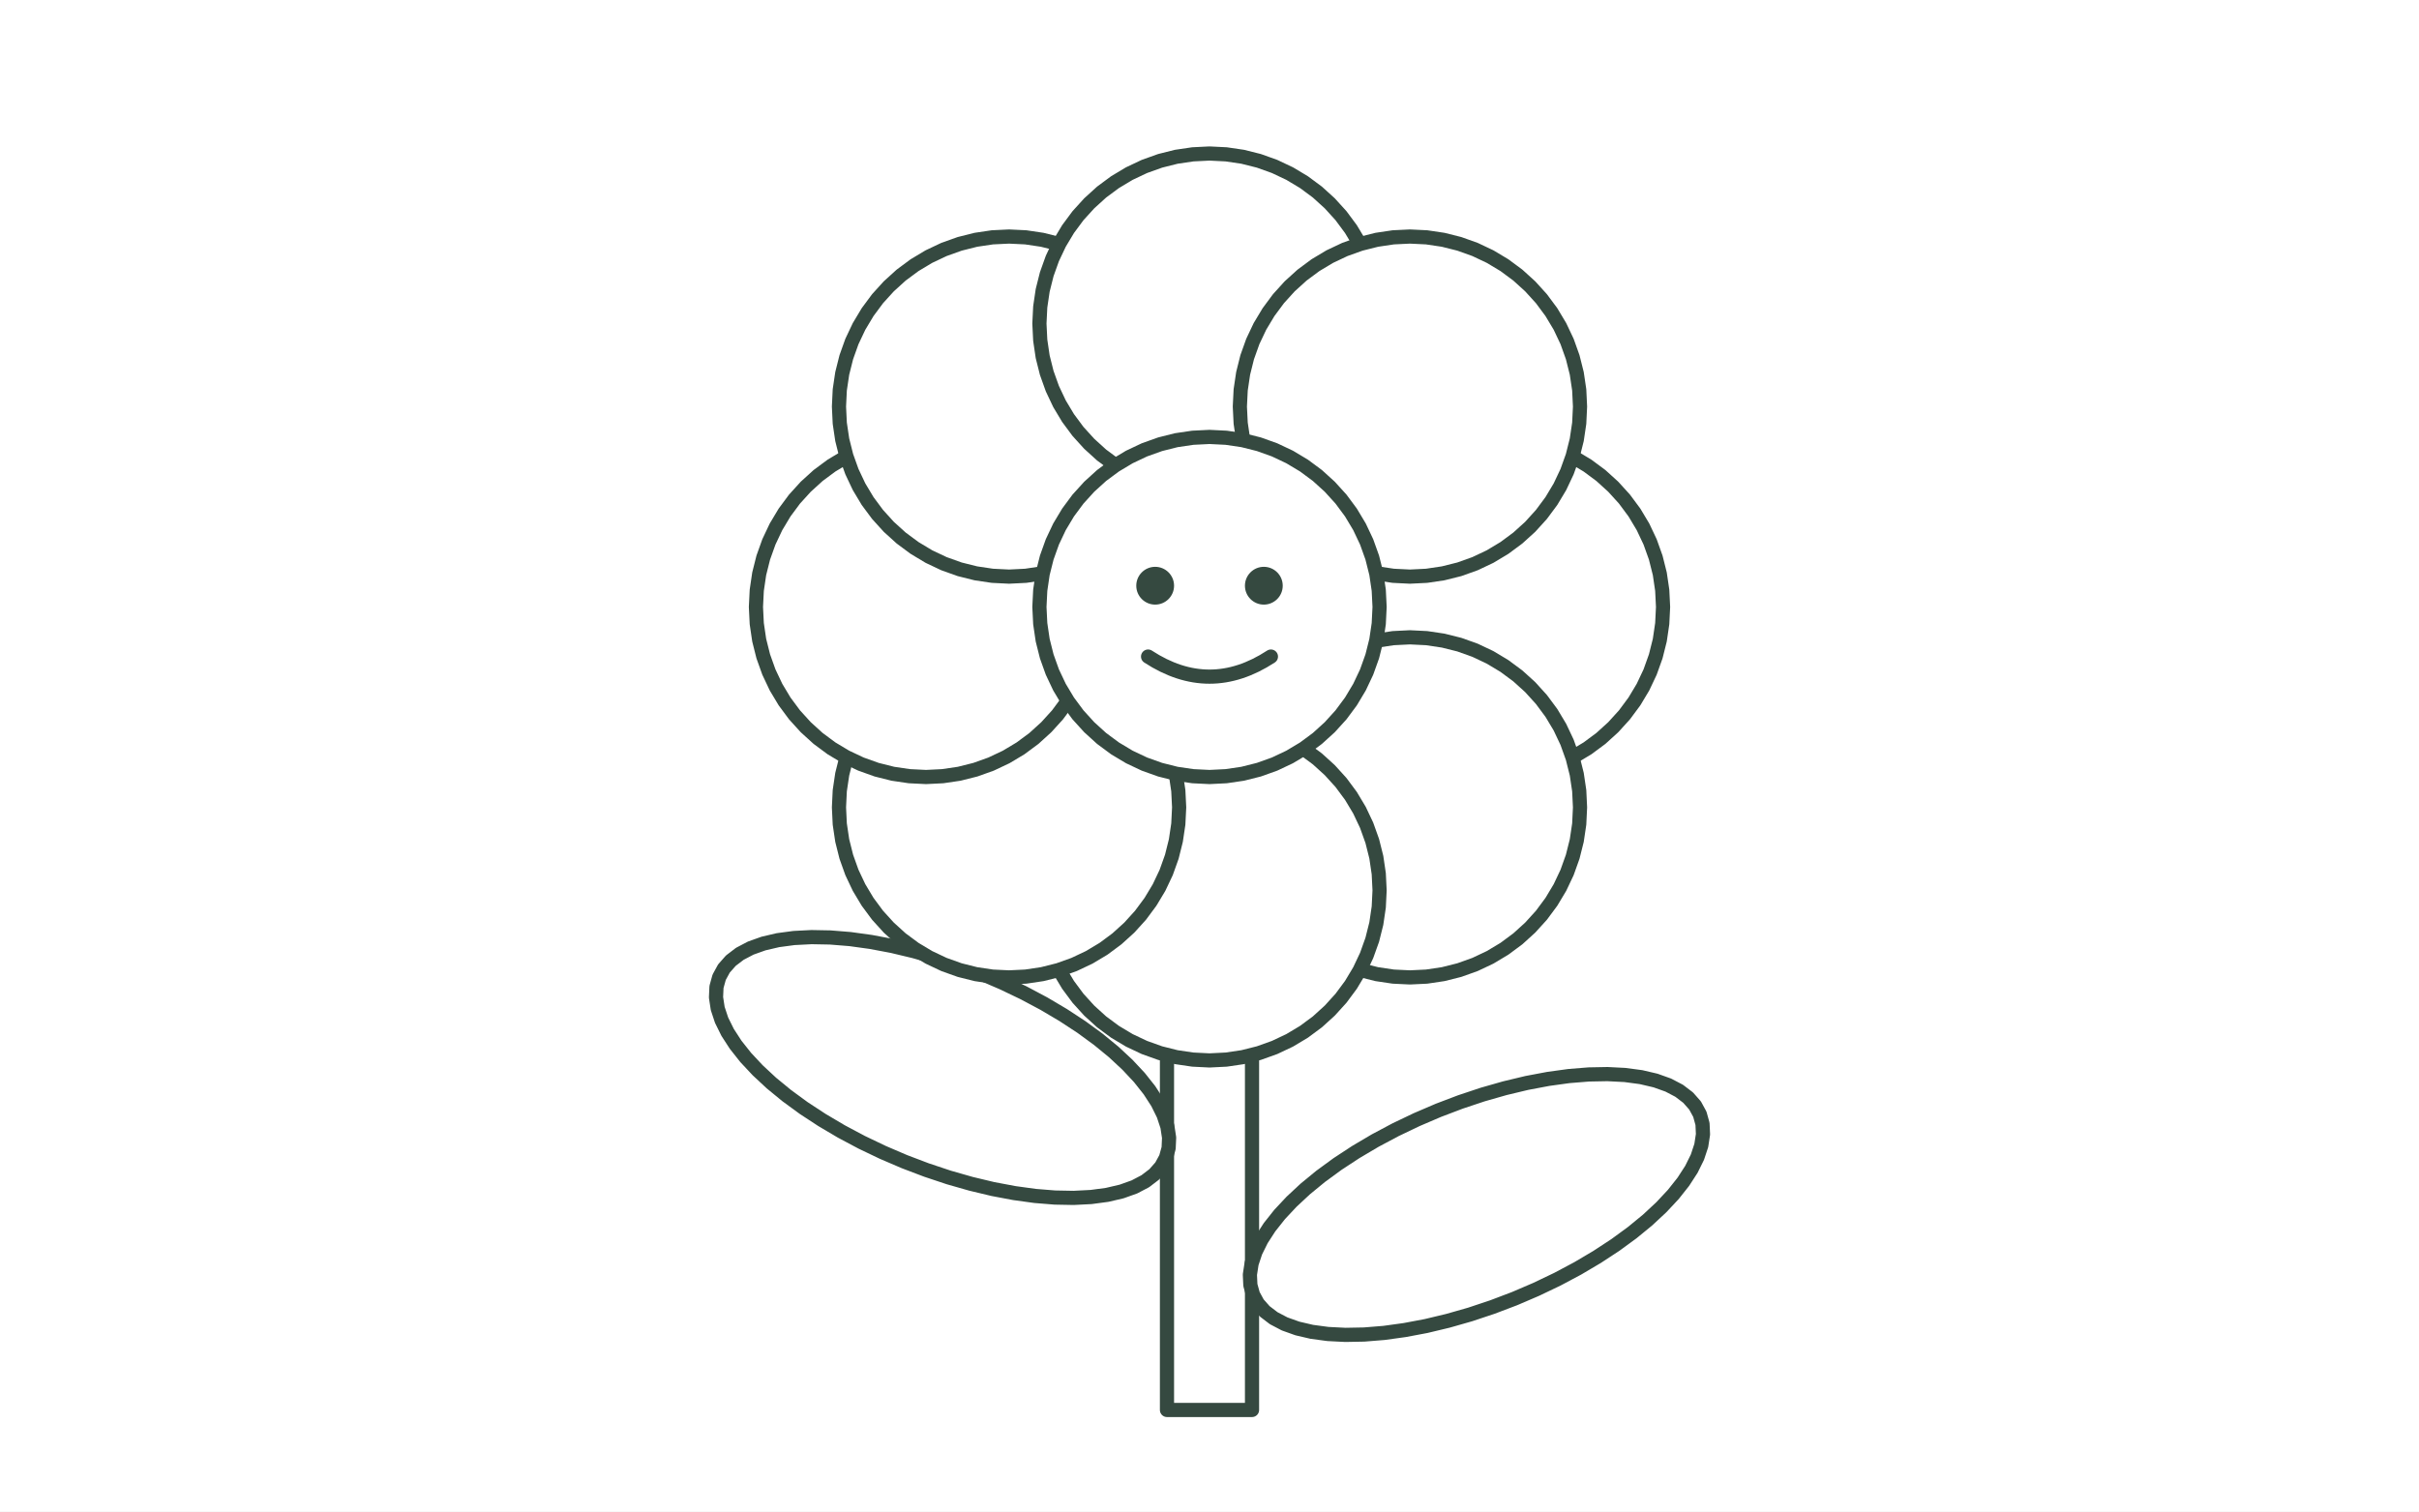
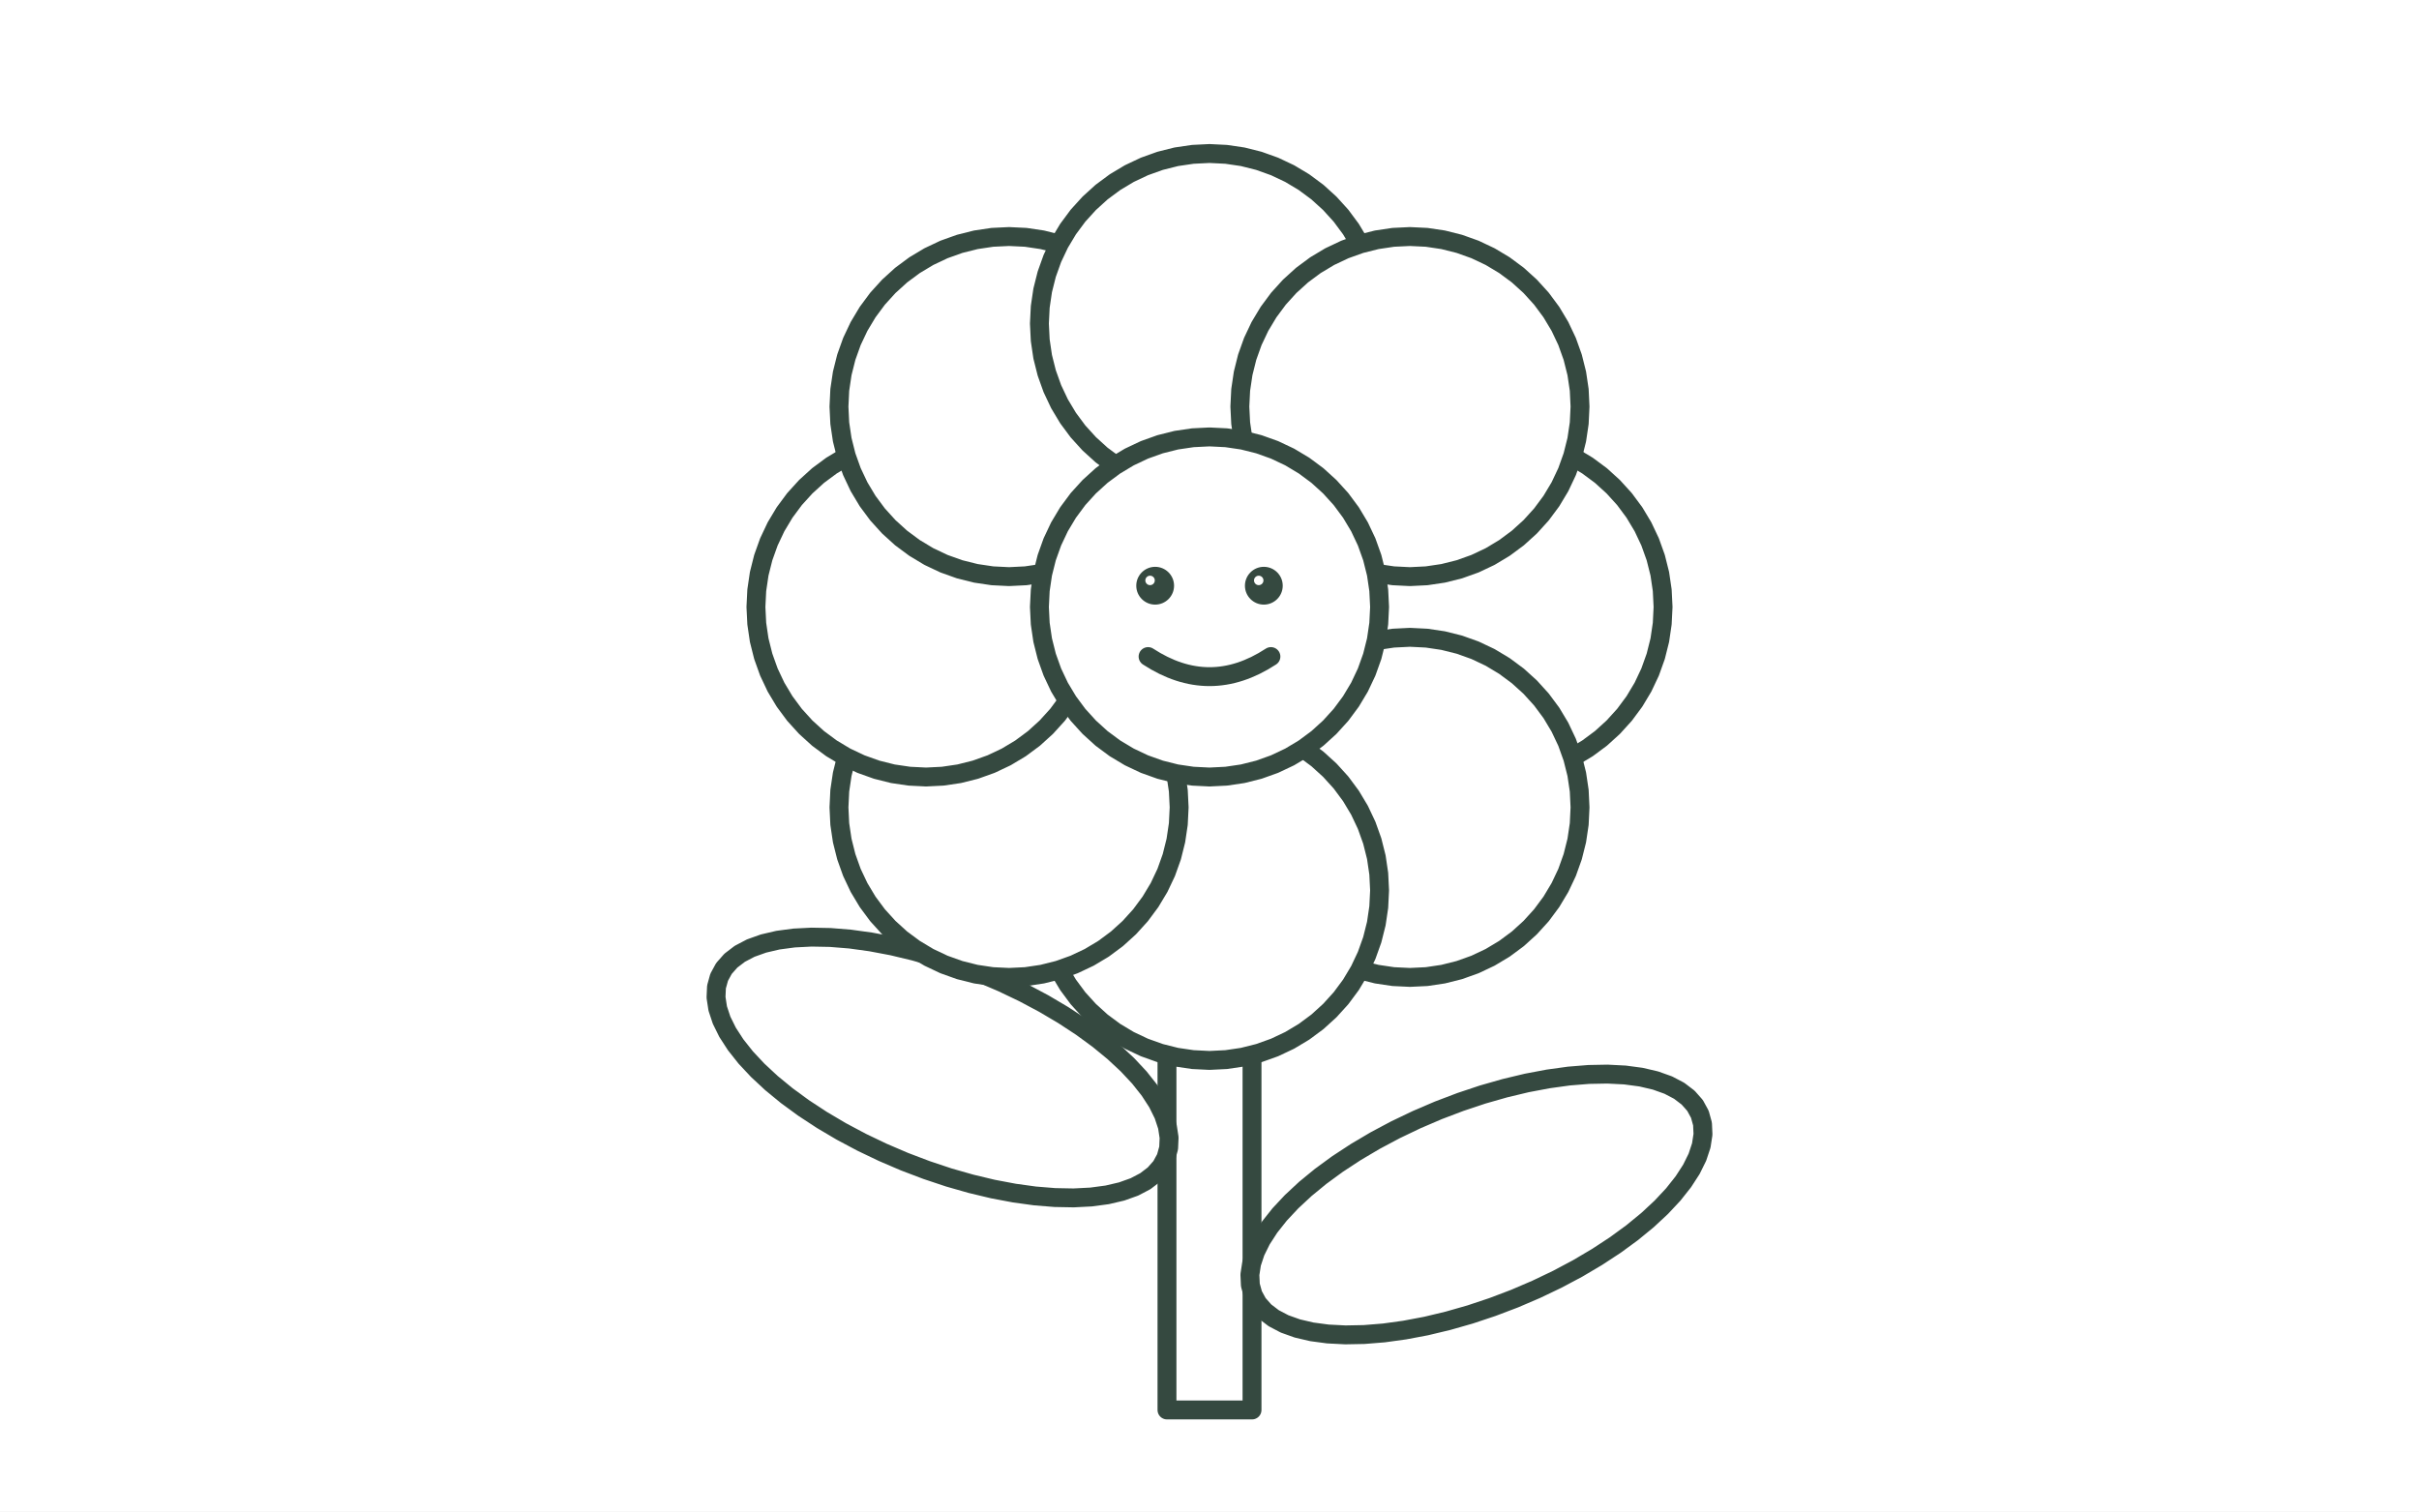
<svg xmlns="http://www.w3.org/2000/svg" width="1024" height="640" viewBox="0 0 1024 640">
  <rect width="1024" height="640" fill="white" />
-   <polygon points="494,310 530,310 530,597 494,597" fill="#ffffff" stroke="#354940" stroke-width="6" stroke-linejoin="round" />
-   <polygon points="493.57,490.21 491.54,493.93 488.61,497.25 484.82,500.14 480.21,502.56 474.81,504.49 468.69,505.92 461.89,506.83 454.48,507.21 446.54,507.06 438.15,506.38 429.38,505.17 420.31,503.46 411.04,501.24 401.65,498.56 392.24,495.42 382.89,491.87 373.7,487.93 364.75,483.65 356.13,479.06 347.93,474.21 340.21,469.15 333.06,463.92 326.55,458.58 320.74,453.17 315.68,447.76 311.42,442.38 308.0,437.1 305.46,431.96 303.82,427.01 303.1,422.3 303.3,417.88 304.43,413.79 306.46,410.07 309.39,406.75 313.18,403.86 317.79,401.44 323.19,399.51 329.31,398.08 336.11,397.17 343.52,396.79 351.46,396.94 359.85,397.62 368.62,398.83 377.69,400.54 386.96,402.76 396.35,405.44 405.76,408.58 415.11,412.13 424.3,416.07 433.25,420.35 441.87,424.94 450.07,429.79 457.79,434.85 464.94,440.08 471.45,445.42 477.26,450.83 482.32,456.24 486.58,461.62 490.0,466.9 492.54,472.04 494.18,476.99 494.9,481.7 494.7,486.12" fill="#ffffff" stroke="#354940" stroke-width="6" stroke-linejoin="round" />
-   <polygon points="719.57,471.79 720.7,475.88 720.9,480.3 720.18,485.01 718.54,489.96 716.0,495.1 712.58,500.38 708.32,505.76 703.26,511.17 697.45,516.58 690.94,521.92 683.79,527.15 676.07,532.21 667.87,537.06 659.25,541.65 650.3,545.93 641.11,549.87 631.76,553.42 622.35,556.56 612.96,559.24 603.69,561.46 594.62,563.17 585.85,564.38 577.46,565.06 569.52,565.21 562.11,564.83 555.31,563.92 549.19,562.49 543.79,560.56 539.18,558.14 535.39,555.25 532.46,551.93 530.43,548.21 529.3,544.12 529.1,539.7 529.82,534.99 531.46,530.04 534.0,524.9 537.42,519.62 541.68,514.24 546.74,508.83 552.55,503.42 559.06,498.08 566.21,492.85 573.93,487.79 582.13,482.94 590.75,478.35 599.7,474.07 608.89,470.13 618.24,466.58 627.65,463.44 637.04,460.76 646.31,458.54 655.38,456.83 664.15,455.62 672.54,454.94 680.48,454.79 687.89,455.17 694.69,456.08 700.81,457.51 706.21,459.44 710.82,461.86 714.61,464.75 717.54,468.07" fill="#ffffff" stroke="#354940" stroke-width="6" stroke-linejoin="round" />
-   <polygon points="704.0,257.0 703.65,264.06 702.62,271.05 700.9,277.9 698.52,284.55 695.5,290.94 691.87,297.0 687.66,302.68 682.91,307.91 677.68,312.66 672.0,316.87 665.94,320.5 659.55,323.52 652.9,325.9 646.05,327.62 639.06,328.65 632.0,329.0 624.94,328.65 617.95,327.62 611.1,325.9 604.45,323.52 598.06,320.5 592.0,316.87 586.32,312.66 581.09,307.91 576.34,302.68 572.13,297.0 568.5,290.94 565.48,284.55 563.1,277.9 561.38,271.05 560.35,264.06 560.0,257.0 560.35,249.94 561.38,242.95 563.1,236.1 565.48,229.45 568.5,223.06 572.13,217.0 576.34,211.32 581.09,206.09 586.32,201.34 592.0,197.13 598.06,193.5 604.45,190.48 611.1,188.1 617.95,186.38 624.94,185.35 632.0,185.0 639.06,185.35 646.05,186.38 652.9,188.1 659.55,190.48 665.94,193.5 672.0,197.13 677.68,201.34 682.91,206.09 687.66,211.32 691.87,217.0 695.5,223.06 698.52,229.45 700.9,236.1 702.62,242.95 703.65,249.94" fill="#ffffff" stroke="#354940" stroke-width="6" stroke-linejoin="round" />
-   <polygon points="668.85,341.85 668.51,348.91 667.47,355.9 665.75,362.75 663.37,369.41 660.35,375.79 656.72,381.85 652.51,387.53 647.76,392.76 642.53,397.51 636.85,401.72 630.79,405.35 624.41,408.37 617.75,410.75 610.9,412.47 603.91,413.51 596.85,413.85 589.8,413.51 582.81,412.47 575.95,410.75 569.3,408.37 562.91,405.35 556.85,401.72 551.18,397.51 545.94,392.76 541.2,387.53 536.99,381.85 533.35,375.79 530.33,369.41 527.95,362.75 526.24,355.9 525.2,348.91 524.85,341.85 525.2,334.8 526.24,327.81 527.95,320.95 530.33,314.3 533.35,307.91 536.99,301.85 541.2,296.18 545.94,290.94 551.18,286.2 556.85,281.99 562.91,278.35 569.3,275.33 575.95,272.95 582.81,271.24 589.8,270.2 596.85,269.85 603.91,270.2 610.9,271.24 617.75,272.95 624.41,275.33 630.79,278.35 636.85,281.99 642.53,286.2 647.76,290.94 652.51,296.18 656.72,301.85 660.35,307.91 663.37,314.3 665.75,320.95 667.47,327.81 668.51,334.8" fill="#ffffff" stroke="#354940" stroke-width="6" stroke-linejoin="round" />
-   <polygon points="584.0,377.0 583.65,384.06 582.62,391.05 580.9,397.9 578.52,404.55 575.5,410.94 571.87,417.0 567.66,422.68 562.91,427.91 557.68,432.66 552.0,436.87 545.94,440.5 539.55,443.52 532.9,445.9 526.05,447.62 519.06,448.65 512.0,449.0 504.94,448.65 497.95,447.62 491.1,445.9 484.45,443.52 478.06,440.5 472.0,436.87 466.32,432.66 461.09,427.91 456.34,422.68 452.13,417.0 448.5,410.94 445.48,404.55 443.1,397.9 441.38,391.05 440.35,384.06 440.0,377.0 440.35,369.94 441.38,362.95 443.1,356.1 445.48,349.45 448.5,343.06 452.13,337.0 456.34,331.32 461.09,326.09 466.32,321.34 472.0,317.13 478.06,313.5 484.45,310.48 491.1,308.1 497.95,306.38 504.94,305.35 512.0,305.0 519.06,305.35 526.05,306.38 532.9,308.1 539.55,310.48 545.94,313.5 552.0,317.13 557.68,321.34 562.91,326.09 567.66,331.32 571.87,337.0 575.5,343.06 578.52,349.45 580.9,356.1 582.62,362.95 583.65,369.94" fill="#ffffff" stroke="#354940" stroke-width="6" stroke-linejoin="round" />
-   <polygon points="499.15,341.85 498.8,348.91 497.76,355.9 496.05,362.75 493.67,369.41 490.65,375.79 487.01,381.85 482.8,387.53 478.06,392.76 472.82,397.51 467.15,401.72 461.09,405.35 454.7,408.37 448.05,410.75 441.19,412.47 434.2,413.51 427.15,413.85 420.09,413.51 413.1,412.47 406.25,410.75 399.59,408.37 393.21,405.35 387.15,401.72 381.47,397.51 376.24,392.76 371.49,387.53 367.28,381.85 363.65,375.79 360.63,369.41 358.25,362.75 356.53,355.9 355.49,348.91 355.15,341.85 355.49,334.8 356.53,327.81 358.25,320.95 360.63,314.3 363.65,307.91 367.28,301.85 371.49,296.18 376.24,290.94 381.47,286.2 387.15,281.99 393.21,278.35 399.59,275.33 406.25,272.95 413.1,271.24 420.09,270.2 427.15,269.85 434.2,270.2 441.19,271.24 448.05,272.95 454.7,275.33 461.09,278.35 467.15,281.99 472.82,286.2 478.06,290.94 482.8,296.18 487.01,301.85 490.65,307.91 493.67,314.3 496.05,320.95 497.76,327.81 498.8,334.8" fill="#ffffff" stroke="#354940" stroke-width="6" stroke-linejoin="round" />
-   <polygon points="464.0,257.0 463.65,264.06 462.62,271.05 460.9,277.9 458.52,284.55 455.5,290.94 451.87,297.0 447.66,302.68 442.91,307.91 437.68,312.66 432.0,316.87 425.94,320.5 419.55,323.52 412.9,325.9 406.05,327.62 399.06,328.65 392.0,329.0 384.94,328.65 377.95,327.62 371.1,325.9 364.45,323.52 358.06,320.5 352.0,316.87 346.32,312.66 341.09,307.91 336.34,302.68 332.13,297.0 328.5,290.94 325.48,284.55 323.1,277.9 321.38,271.05 320.35,264.06 320.0,257.0 320.35,249.94 321.38,242.95 323.1,236.1 325.48,229.45 328.5,223.06 332.13,217.0 336.34,211.32 341.09,206.09 346.32,201.34 352.0,197.13 358.06,193.5 364.45,190.48 371.1,188.1 377.95,186.38 384.94,185.35 392.0,185.0 399.06,185.35 406.05,186.38 412.9,188.1 419.55,190.48 425.94,193.5 432.0,197.13 437.68,201.34 442.91,206.09 447.66,211.32 451.87,217.0 455.5,223.06 458.52,229.45 460.9,236.1 462.62,242.95 463.65,249.94" fill="#ffffff" stroke="#354940" stroke-width="6" stroke-linejoin="round" />
-   <polygon points="499.15,172.15 498.8,179.2 497.76,186.19 496.05,193.05 493.67,199.7 490.65,206.09 487.01,212.15 482.8,217.82 478.06,223.06 472.82,227.8 467.15,232.01 461.09,235.65 454.7,238.67 448.05,241.05 441.19,242.76 434.2,243.8 427.15,244.15 420.09,243.8 413.1,242.76 406.25,241.05 399.59,238.67 393.21,235.65 387.15,232.01 381.47,227.8 376.24,223.06 371.49,217.82 367.28,212.15 363.65,206.09 360.63,199.7 358.25,193.05 356.53,186.19 355.49,179.2 355.15,172.15 355.49,165.09 356.53,158.1 358.25,151.25 360.63,144.59 363.65,138.21 367.28,132.15 371.49,126.47 376.24,121.24 381.47,116.49 387.15,112.28 393.21,108.65 399.59,105.63 406.25,103.25 413.1,101.53 420.09,100.49 427.15,100.15 434.2,100.49 441.19,101.53 448.05,103.25 454.7,105.63 461.09,108.65 467.15,112.28 472.82,116.49 478.06,121.24 482.8,126.47 487.01,132.15 490.65,138.21 493.67,144.59 496.05,151.25 497.76,158.1 498.8,165.09" fill="#ffffff" stroke="#354940" stroke-width="6" stroke-linejoin="round" />
-   <polygon points="584.0,137.0 583.65,144.06 582.62,151.05 580.9,157.9 578.52,164.55 575.5,170.94 571.87,177.0 567.66,182.68 562.91,187.91 557.68,192.66 552.0,196.87 545.94,200.5 539.55,203.52 532.9,205.9 526.05,207.62 519.06,208.65 512.0,209.0 504.94,208.65 497.95,207.62 491.1,205.9 484.45,203.52 478.06,200.5 472.0,196.87 466.32,192.66 461.09,187.91 456.34,182.68 452.13,177.0 448.5,170.94 445.48,164.55 443.1,157.9 441.38,151.05 440.35,144.06 440.0,137.0 440.35,129.94 441.38,122.95 443.1,116.1 445.48,109.45 448.5,103.06 452.13,97.0 456.34,91.32 461.09,86.09 466.32,81.34 472.0,77.13 478.06,73.5 484.45,70.48 491.1,68.1 497.95,66.38 504.94,65.35 512.0,65.0 519.06,65.35 526.05,66.38 532.9,68.1 539.55,70.48 545.94,73.5 552.0,77.13 557.68,81.34 562.91,86.09 567.66,91.32 571.87,97.0 575.5,103.06 578.52,109.45 580.9,116.1 582.62,122.95 583.65,129.94" fill="#ffffff" stroke="#354940" stroke-width="6" stroke-linejoin="round" />
-   <polygon points="668.85,172.15 668.51,179.2 667.47,186.19 665.75,193.05 663.37,199.7 660.35,206.09 656.72,212.15 652.51,217.82 647.76,223.06 642.53,227.8 636.85,232.01 630.79,235.65 624.41,238.67 617.75,241.05 610.9,242.76 603.91,243.8 596.85,244.15 589.8,243.8 582.81,242.76 575.95,241.05 569.3,238.67 562.91,235.65 556.85,232.01 551.18,227.8 545.94,223.06 541.2,217.82 536.99,212.15 533.35,206.09 530.33,199.7 527.95,193.05 526.24,186.19 525.2,179.2 524.85,172.15 525.2,165.09 526.24,158.1 527.95,151.25 530.33,144.59 533.35,138.21 536.99,132.15 541.2,126.47 545.94,121.24 551.18,116.49 556.85,112.28 562.91,108.65 569.3,105.63 575.95,103.25 582.81,101.53 589.8,100.49 596.85,100.15 603.91,100.49 610.9,101.53 617.75,103.25 624.41,105.63 630.79,108.65 636.85,112.28 642.53,116.49 647.76,121.24 652.51,126.47 656.72,132.15 660.35,138.21 663.37,144.59 665.75,151.25 667.47,158.1 668.51,165.09" fill="#ffffff" stroke="#354940" stroke-width="6" stroke-linejoin="round" />
-   <polygon points="584.0,257.0 583.65,264.06 582.62,271.05 580.9,277.9 578.52,284.55 575.5,290.94 571.87,297.0 567.66,302.68 562.91,307.91 557.68,312.66 552.0,316.87 545.94,320.5 539.55,323.52 532.9,325.9 526.05,327.62 519.06,328.65 512.0,329.0 504.94,328.65 497.95,327.62 491.1,325.9 484.45,323.52 478.06,320.5 472.0,316.87 466.32,312.66 461.09,307.91 456.34,302.68 452.13,297.0 448.5,290.94 445.48,284.55 443.1,277.9 441.38,271.05 440.35,264.06 440.0,257.0 440.35,249.94 441.38,242.95 443.1,236.1 445.48,229.45 448.5,223.06 452.13,217.0 456.34,211.32 461.09,206.09 466.32,201.34 472.0,197.13 478.06,193.5 484.45,190.48 491.1,188.1 497.95,186.38 504.94,185.35 512.0,185.0 519.06,185.35 526.05,186.38 532.9,188.1 539.55,190.48 545.94,193.5 552.0,197.13 557.68,201.34 562.91,206.09 567.66,211.32 571.87,217.0 575.5,223.06 578.52,229.45 580.9,236.1 582.62,242.95 583.65,249.94" fill="#ffffff" stroke="#354940" stroke-width="6" stroke-linejoin="round" />
+   <polygon points="494,310 530,310 530,597 494,597" fill="#ffffff" stroke="#354940" stroke-width="8" stroke-linejoin="round" />
+   <polygon points="493.57,490.21 491.54,493.93 488.61,497.25 484.82,500.14 480.21,502.56 474.81,504.49 468.69,505.92 461.89,506.83 454.48,507.21 446.54,507.06 438.15,506.38 429.38,505.17 420.31,503.46 411.04,501.24 401.65,498.56 392.24,495.42 382.89,491.87 373.7,487.93 364.75,483.65 356.13,479.06 347.93,474.21 340.21,469.15 333.06,463.92 326.55,458.58 320.74,453.17 315.68,447.76 311.42,442.38 308.0,437.1 305.46,431.96 303.82,427.01 303.1,422.3 303.3,417.88 304.43,413.79 306.46,410.07 309.39,406.75 313.18,403.86 317.79,401.44 323.19,399.51 329.31,398.08 336.11,397.17 343.52,396.79 351.46,396.94 359.85,397.62 368.62,398.83 377.69,400.54 386.96,402.76 396.35,405.44 405.76,408.58 415.11,412.13 424.3,416.07 433.25,420.35 441.87,424.94 450.07,429.79 457.79,434.85 464.94,440.08 471.45,445.42 477.26,450.83 482.32,456.24 486.58,461.62 490.0,466.9 492.54,472.04 494.18,476.99 494.9,481.7 494.7,486.12" fill="#ffffff" stroke="#354940" stroke-width="8" stroke-linejoin="round" />
+   <polygon points="719.57,471.79 720.7,475.88 720.9,480.3 720.18,485.01 718.54,489.96 716.0,495.1 712.58,500.38 708.32,505.76 703.26,511.17 697.45,516.58 690.94,521.92 683.79,527.15 676.07,532.21 667.87,537.06 659.25,541.65 650.3,545.93 641.11,549.87 631.76,553.42 622.35,556.56 612.96,559.24 603.69,561.46 594.62,563.17 585.85,564.38 577.46,565.06 569.52,565.21 562.11,564.83 555.31,563.92 549.19,562.49 543.79,560.56 539.18,558.14 535.39,555.25 532.46,551.93 530.43,548.21 529.3,544.12 529.1,539.7 529.82,534.99 531.46,530.04 534.0,524.9 537.42,519.62 541.68,514.24 546.74,508.83 552.55,503.42 559.06,498.08 566.21,492.85 573.93,487.79 582.13,482.94 590.75,478.35 599.7,474.07 608.89,470.13 618.24,466.58 627.65,463.44 637.04,460.76 646.31,458.54 655.38,456.83 664.15,455.62 672.54,454.94 680.48,454.79 687.89,455.17 694.69,456.08 700.81,457.51 706.21,459.44 710.82,461.86 714.61,464.75 717.54,468.07" fill="#ffffff" stroke="#354940" stroke-width="8" stroke-linejoin="round" />
+   <polygon points="704.0,257.0 703.65,264.06 702.62,271.05 700.9,277.9 698.52,284.55 695.5,290.94 691.87,297.0 687.66,302.68 682.91,307.91 677.68,312.66 672.0,316.87 665.94,320.5 659.55,323.52 652.9,325.9 646.05,327.62 639.06,328.65 632.0,329.0 624.94,328.65 617.95,327.62 611.1,325.9 604.45,323.52 598.06,320.5 592.0,316.87 586.32,312.66 581.09,307.91 576.34,302.68 572.13,297.0 568.5,290.94 565.48,284.55 563.1,277.9 561.38,271.05 560.35,264.06 560.0,257.0 560.35,249.94 561.38,242.95 563.1,236.1 565.48,229.45 568.5,223.06 572.13,217.0 576.34,211.32 581.09,206.09 586.32,201.34 592.0,197.13 598.06,193.5 604.45,190.48 611.1,188.1 617.95,186.38 624.94,185.35 632.0,185.0 639.06,185.35 646.05,186.38 652.9,188.1 659.55,190.48 665.94,193.5 672.0,197.13 677.68,201.34 682.91,206.09 687.66,211.32 691.87,217.0 695.5,223.06 698.52,229.45 700.9,236.1 702.62,242.95 703.65,249.94" fill="#ffffff" stroke="#354940" stroke-width="8" stroke-linejoin="round" />
+   <polygon points="668.85,341.85 668.51,348.91 667.47,355.9 665.75,362.75 663.37,369.41 660.35,375.79 656.72,381.85 652.51,387.53 647.76,392.76 642.53,397.51 636.85,401.72 630.79,405.35 624.41,408.37 617.75,410.75 610.9,412.47 603.91,413.51 596.85,413.85 589.8,413.51 582.81,412.47 575.95,410.75 569.3,408.37 562.91,405.35 556.85,401.72 551.18,397.51 545.94,392.76 541.2,387.53 536.99,381.85 533.35,375.79 530.33,369.41 527.95,362.75 526.24,355.9 525.2,348.91 524.85,341.85 525.2,334.8 526.24,327.81 527.95,320.95 530.33,314.3 533.35,307.91 536.99,301.85 541.2,296.18 545.94,290.94 551.18,286.2 556.85,281.99 562.91,278.35 569.3,275.33 575.95,272.95 582.81,271.24 589.8,270.2 596.85,269.85 603.91,270.2 610.9,271.24 617.75,272.95 624.41,275.33 630.79,278.35 636.85,281.99 642.53,286.2 647.76,290.94 652.51,296.18 656.72,301.85 660.35,307.91 663.37,314.3 665.75,320.95 667.47,327.81 668.51,334.8" fill="#ffffff" stroke="#354940" stroke-width="8" stroke-linejoin="round" />
+   <polygon points="584.0,377.0 583.65,384.06 582.62,391.05 580.9,397.9 578.52,404.55 575.5,410.94 571.87,417.0 567.66,422.68 562.91,427.91 557.68,432.66 552.0,436.87 545.94,440.5 539.55,443.52 532.9,445.9 526.05,447.62 519.06,448.65 512.0,449.0 504.94,448.65 497.95,447.62 491.1,445.9 484.45,443.52 478.06,440.5 472.0,436.87 466.32,432.66 461.09,427.91 456.34,422.68 452.13,417.0 448.5,410.94 445.48,404.55 443.1,397.9 441.38,391.05 440.35,384.06 440.0,377.0 440.35,369.94 441.38,362.95 443.1,356.1 445.48,349.45 448.5,343.06 452.13,337.0 456.34,331.32 461.09,326.09 466.32,321.34 472.0,317.13 478.06,313.5 484.45,310.48 491.1,308.1 497.95,306.38 504.94,305.35 512.0,305.0 519.06,305.35 526.05,306.38 532.9,308.1 539.55,310.48 545.94,313.5 552.0,317.13 557.68,321.34 562.91,326.09 567.66,331.32 571.87,337.0 575.5,343.06 578.52,349.45 580.9,356.1 582.62,362.95 583.65,369.94" fill="#ffffff" stroke="#354940" stroke-width="8" stroke-linejoin="round" />
+   <polygon points="499.15,341.85 498.8,348.91 497.76,355.9 496.05,362.75 493.67,369.41 490.65,375.79 487.01,381.85 482.8,387.53 478.06,392.76 472.82,397.51 467.15,401.72 461.09,405.35 454.7,408.37 448.05,410.75 441.19,412.47 434.2,413.51 427.15,413.85 420.09,413.51 413.1,412.47 406.25,410.75 399.59,408.37 393.21,405.35 387.15,401.72 381.47,397.51 376.24,392.76 371.49,387.53 367.28,381.85 363.65,375.79 360.63,369.41 358.25,362.75 356.53,355.9 355.49,348.91 355.15,341.85 355.49,334.8 356.53,327.81 358.25,320.95 360.63,314.3 363.65,307.91 367.28,301.85 371.49,296.18 376.24,290.94 381.47,286.2 387.15,281.99 393.21,278.35 399.59,275.33 406.25,272.95 413.1,271.24 420.09,270.2 427.15,269.85 434.2,270.2 441.19,271.24 448.05,272.95 454.7,275.33 461.09,278.35 467.15,281.99 472.82,286.2 478.06,290.94 482.8,296.18 487.01,301.85 490.65,307.91 493.67,314.3 496.05,320.95 497.76,327.81 498.8,334.8" fill="#ffffff" stroke="#354940" stroke-width="8" stroke-linejoin="round" />
+   <polygon points="464.0,257.0 463.65,264.06 462.62,271.05 460.9,277.9 458.52,284.55 455.5,290.94 451.87,297.0 447.66,302.68 442.91,307.91 437.68,312.66 432.0,316.87 425.94,320.5 419.55,323.52 412.9,325.9 406.05,327.62 399.06,328.65 392.0,329.0 384.94,328.65 377.95,327.62 371.1,325.9 364.45,323.52 358.06,320.5 352.0,316.87 346.32,312.66 341.09,307.91 336.34,302.68 332.13,297.0 328.5,290.94 325.48,284.55 323.1,277.9 321.38,271.05 320.35,264.06 320.0,257.0 320.35,249.94 321.38,242.95 323.1,236.1 325.48,229.45 328.5,223.06 332.13,217.0 336.34,211.32 341.09,206.09 346.32,201.34 352.0,197.13 358.06,193.5 364.45,190.48 371.1,188.1 377.95,186.38 384.94,185.35 392.0,185.0 399.06,185.35 406.05,186.38 412.9,188.1 419.55,190.48 425.94,193.5 432.0,197.13 437.68,201.34 442.91,206.09 447.66,211.32 451.87,217.0 455.5,223.06 458.52,229.45 460.9,236.1 462.62,242.95 463.65,249.94" fill="#ffffff" stroke="#354940" stroke-width="8" stroke-linejoin="round" />
+   <polygon points="499.15,172.15 498.8,179.2 497.76,186.19 496.05,193.05 493.67,199.7 490.65,206.09 487.01,212.15 482.8,217.82 478.06,223.06 472.82,227.8 467.15,232.01 461.09,235.65 454.7,238.67 448.05,241.05 441.19,242.76 434.2,243.8 427.15,244.15 420.09,243.8 413.1,242.76 406.25,241.05 399.59,238.67 393.21,235.65 387.15,232.01 381.47,227.8 376.24,223.06 371.49,217.82 367.28,212.15 363.65,206.09 360.63,199.7 358.25,193.05 356.53,186.19 355.49,179.2 355.15,172.15 355.49,165.09 356.53,158.1 358.25,151.25 360.63,144.59 363.65,138.21 367.28,132.15 371.49,126.47 376.24,121.24 381.47,116.49 387.15,112.28 393.21,108.65 399.59,105.63 406.25,103.25 413.1,101.53 420.09,100.49 427.15,100.15 434.2,100.49 441.19,101.53 448.05,103.25 454.7,105.63 461.09,108.65 467.15,112.28 472.82,116.49 478.06,121.24 482.8,126.47 487.01,132.15 490.65,138.21 493.67,144.59 496.05,151.25 497.76,158.1 498.8,165.09" fill="#ffffff" stroke="#354940" stroke-width="8" stroke-linejoin="round" />
+   <polygon points="584.0,137.0 583.65,144.06 582.62,151.05 580.9,157.9 578.52,164.55 575.5,170.94 571.87,177.0 567.66,182.68 562.91,187.91 557.68,192.66 552.0,196.87 545.94,200.5 539.55,203.52 532.9,205.9 526.05,207.62 519.06,208.65 512.0,209.0 504.94,208.65 497.95,207.62 491.1,205.9 484.45,203.52 478.06,200.5 472.0,196.87 466.32,192.66 461.09,187.91 456.34,182.68 452.13,177.0 448.5,170.94 445.48,164.55 443.1,157.9 441.38,151.05 440.35,144.06 440.0,137.0 440.35,129.94 441.38,122.95 443.1,116.1 445.48,109.45 448.5,103.06 452.13,97.0 456.34,91.32 461.09,86.09 466.32,81.34 472.0,77.13 478.06,73.5 484.45,70.48 491.1,68.1 497.95,66.38 504.94,65.35 512.0,65.0 519.06,65.35 526.05,66.38 532.9,68.1 539.55,70.48 545.94,73.5 552.0,77.13 557.68,81.34 562.91,86.09 567.66,91.32 571.87,97.0 575.5,103.06 578.52,109.45 580.9,116.1 582.62,122.95 583.65,129.94" fill="#ffffff" stroke="#354940" stroke-width="8" stroke-linejoin="round" />
+   <polygon points="668.85,172.15 668.51,179.2 667.47,186.19 665.75,193.05 663.37,199.7 660.35,206.09 656.72,212.15 652.51,217.82 647.76,223.06 642.53,227.8 636.85,232.01 630.79,235.65 624.41,238.67 617.75,241.05 610.9,242.76 603.91,243.8 596.85,244.15 589.8,243.8 582.81,242.76 575.95,241.05 569.3,238.67 562.91,235.65 556.85,232.01 551.18,227.8 545.94,223.06 541.2,217.82 536.99,212.15 533.35,206.09 530.33,199.7 527.95,193.05 526.24,186.19 525.2,179.2 524.85,172.15 525.2,165.09 526.24,158.1 527.95,151.25 530.33,144.59 533.35,138.21 536.99,132.15 541.2,126.47 545.94,121.24 551.18,116.49 556.85,112.28 562.91,108.65 569.3,105.63 575.95,103.25 582.81,101.53 589.8,100.49 596.85,100.15 603.91,100.49 610.9,101.53 617.75,103.25 624.41,105.63 630.79,108.65 636.85,112.28 642.53,116.49 647.76,121.24 652.51,126.47 656.72,132.15 660.35,138.21 663.37,144.59 665.75,151.25 667.47,158.1 668.51,165.09" fill="#ffffff" stroke="#354940" stroke-width="8" stroke-linejoin="round" />
+   <polygon points="584.0,257.0 583.65,264.06 582.62,271.05 580.9,277.9 578.52,284.55 575.5,290.94 571.87,297.0 567.66,302.68 562.91,307.91 557.68,312.66 552.0,316.87 545.94,320.5 539.55,323.52 532.9,325.9 526.05,327.62 519.06,328.65 512.0,329.0 504.94,328.65 497.95,327.62 491.1,325.9 484.45,323.52 478.06,320.5 472.0,316.87 466.32,312.66 461.09,307.91 456.34,302.68 452.13,297.0 448.5,290.94 445.48,284.55 443.1,277.9 441.38,271.05 440.35,264.06 440.0,257.0 440.35,249.94 441.38,242.95 443.1,236.1 445.48,229.45 448.5,223.06 452.13,217.0 456.34,211.32 461.09,206.09 466.32,201.34 472.0,197.13 478.06,193.5 484.45,190.48 491.1,188.1 497.95,186.38 504.94,185.35 512.0,185.0 519.06,185.35 526.05,186.38 532.9,188.1 539.55,190.48 545.94,193.5 552.0,197.13 557.68,201.34 562.91,206.09 567.66,211.32 571.87,217.0 575.5,223.06 578.52,229.45 580.9,236.1 582.62,242.95 583.65,249.94" fill="#ffffff" stroke="#354940" stroke-width="8" stroke-linejoin="round" />
  <circle cx="489" cy="248" r="8" fill="#354940" />
+   <circle cx="486.84" cy="245.76" r="2.0" fill="#ffffff" />
  <circle cx="535" cy="248" r="8" fill="#354940" />
-   <path d="M486 278Q512 295 538 278" fill="none" stroke="#354940" stroke-width="6" stroke-linecap="round" />
+   <circle cx="532.84" cy="245.76" r="2.0" fill="#ffffff" />
+   <path d="M486 278Q512 295 538 278" fill="none" stroke="#354940" stroke-width="8" stroke-linecap="round" />
</svg>
